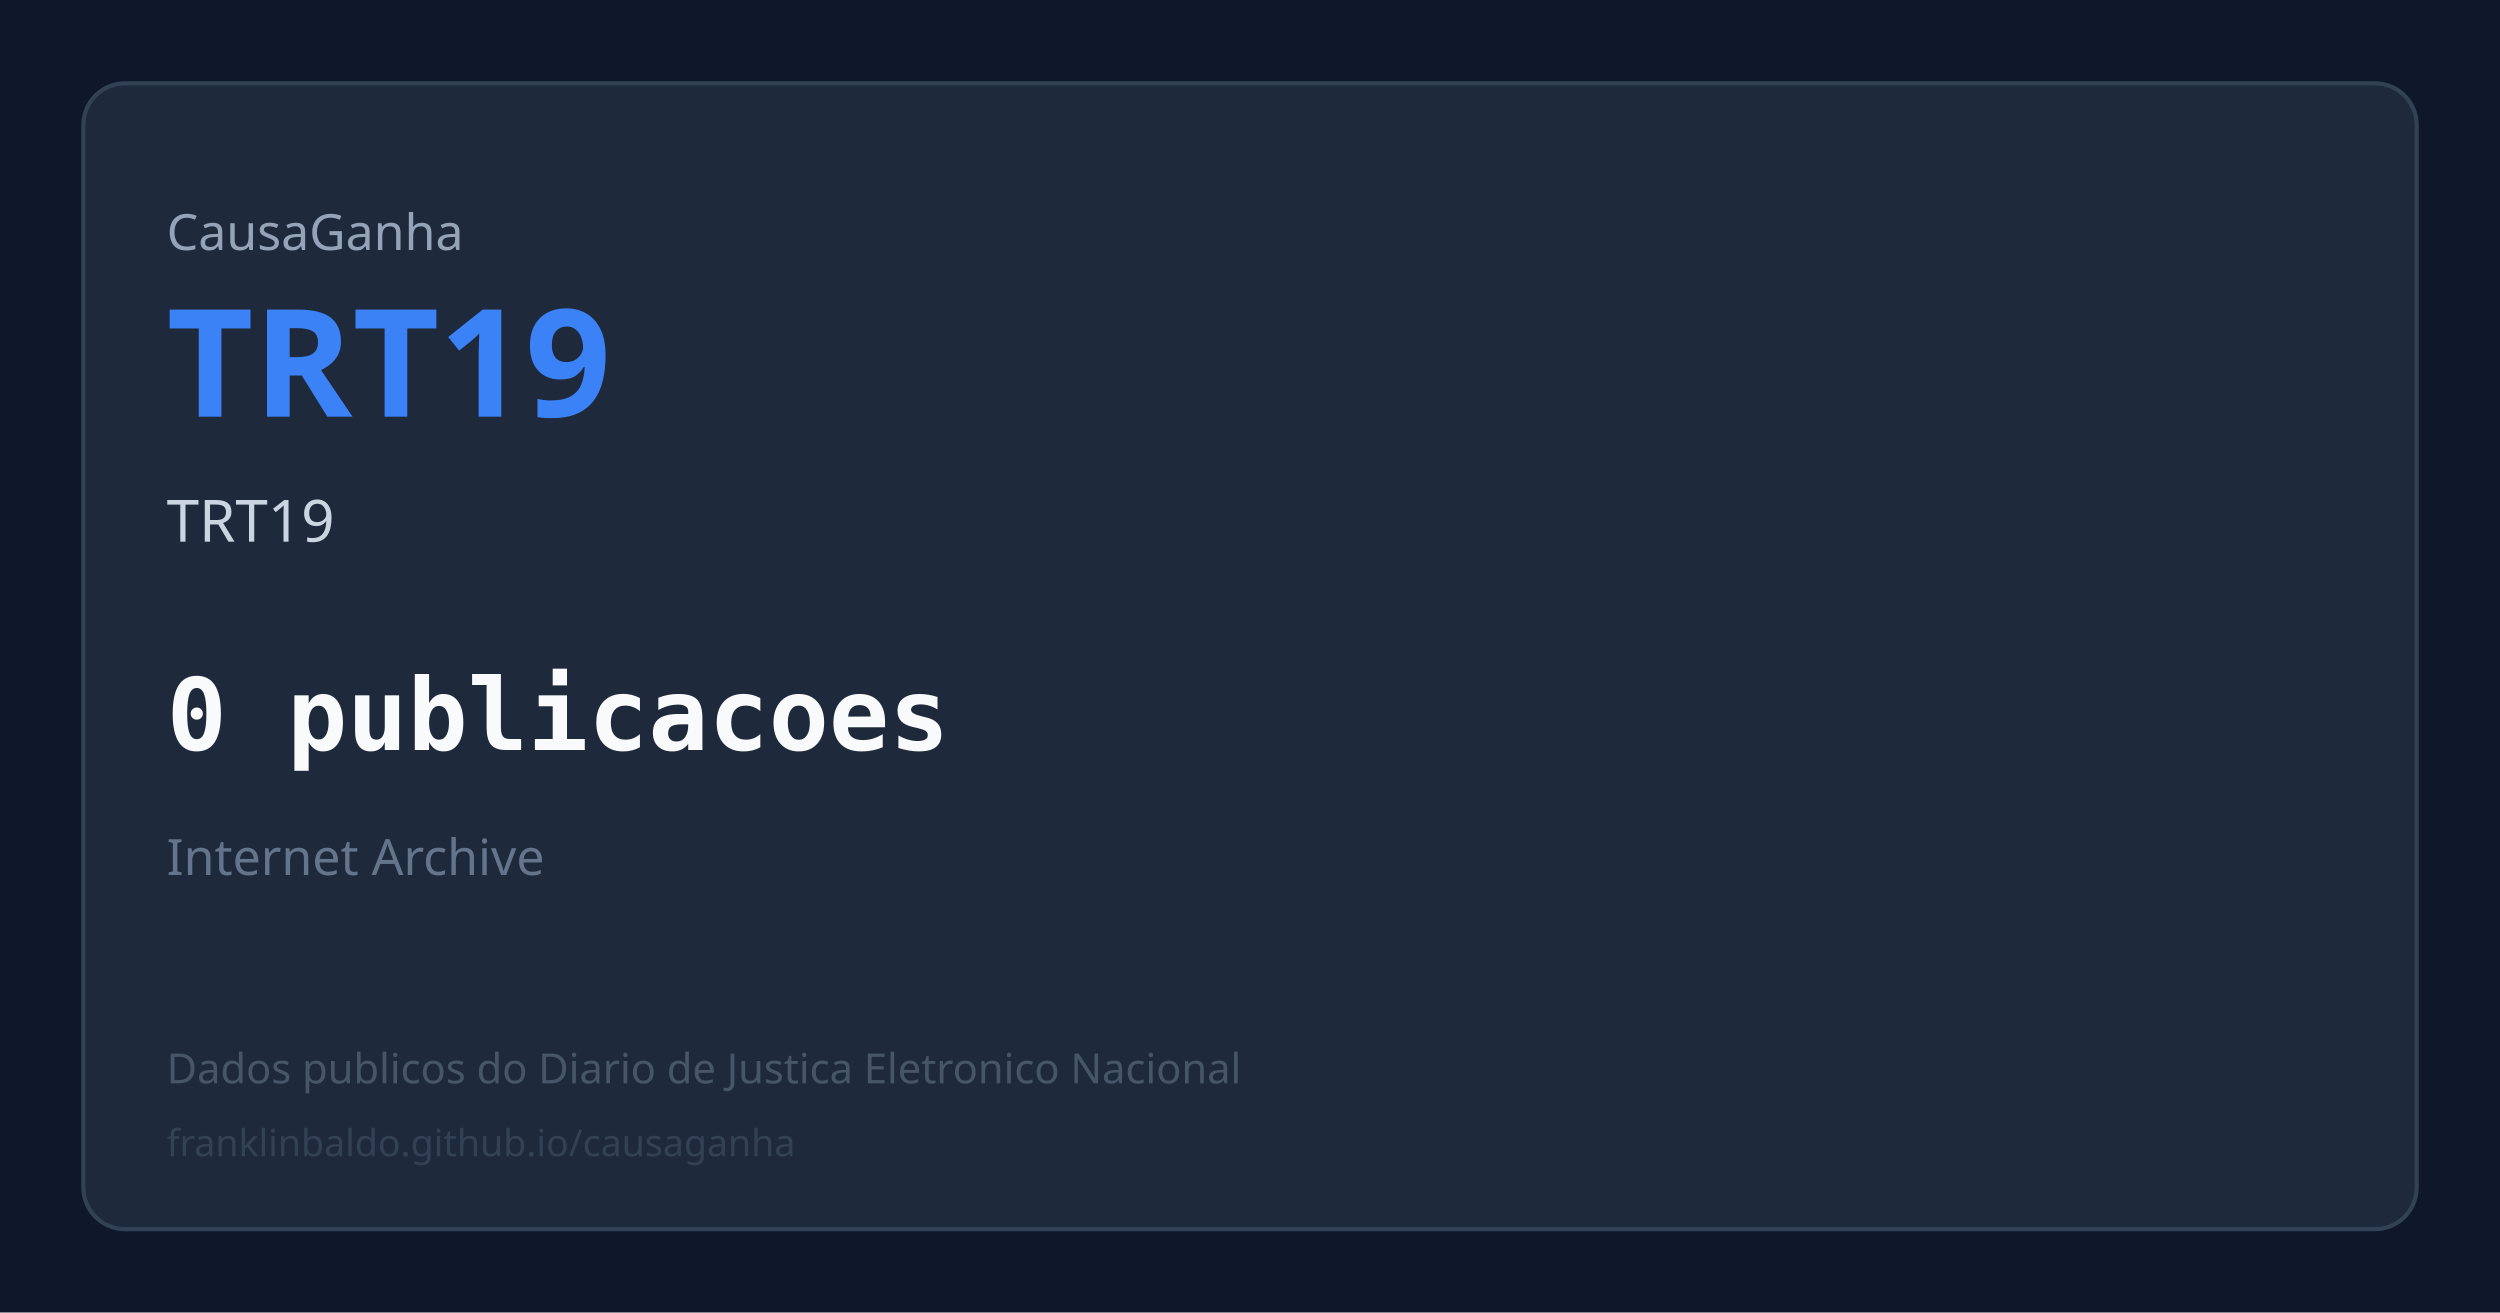
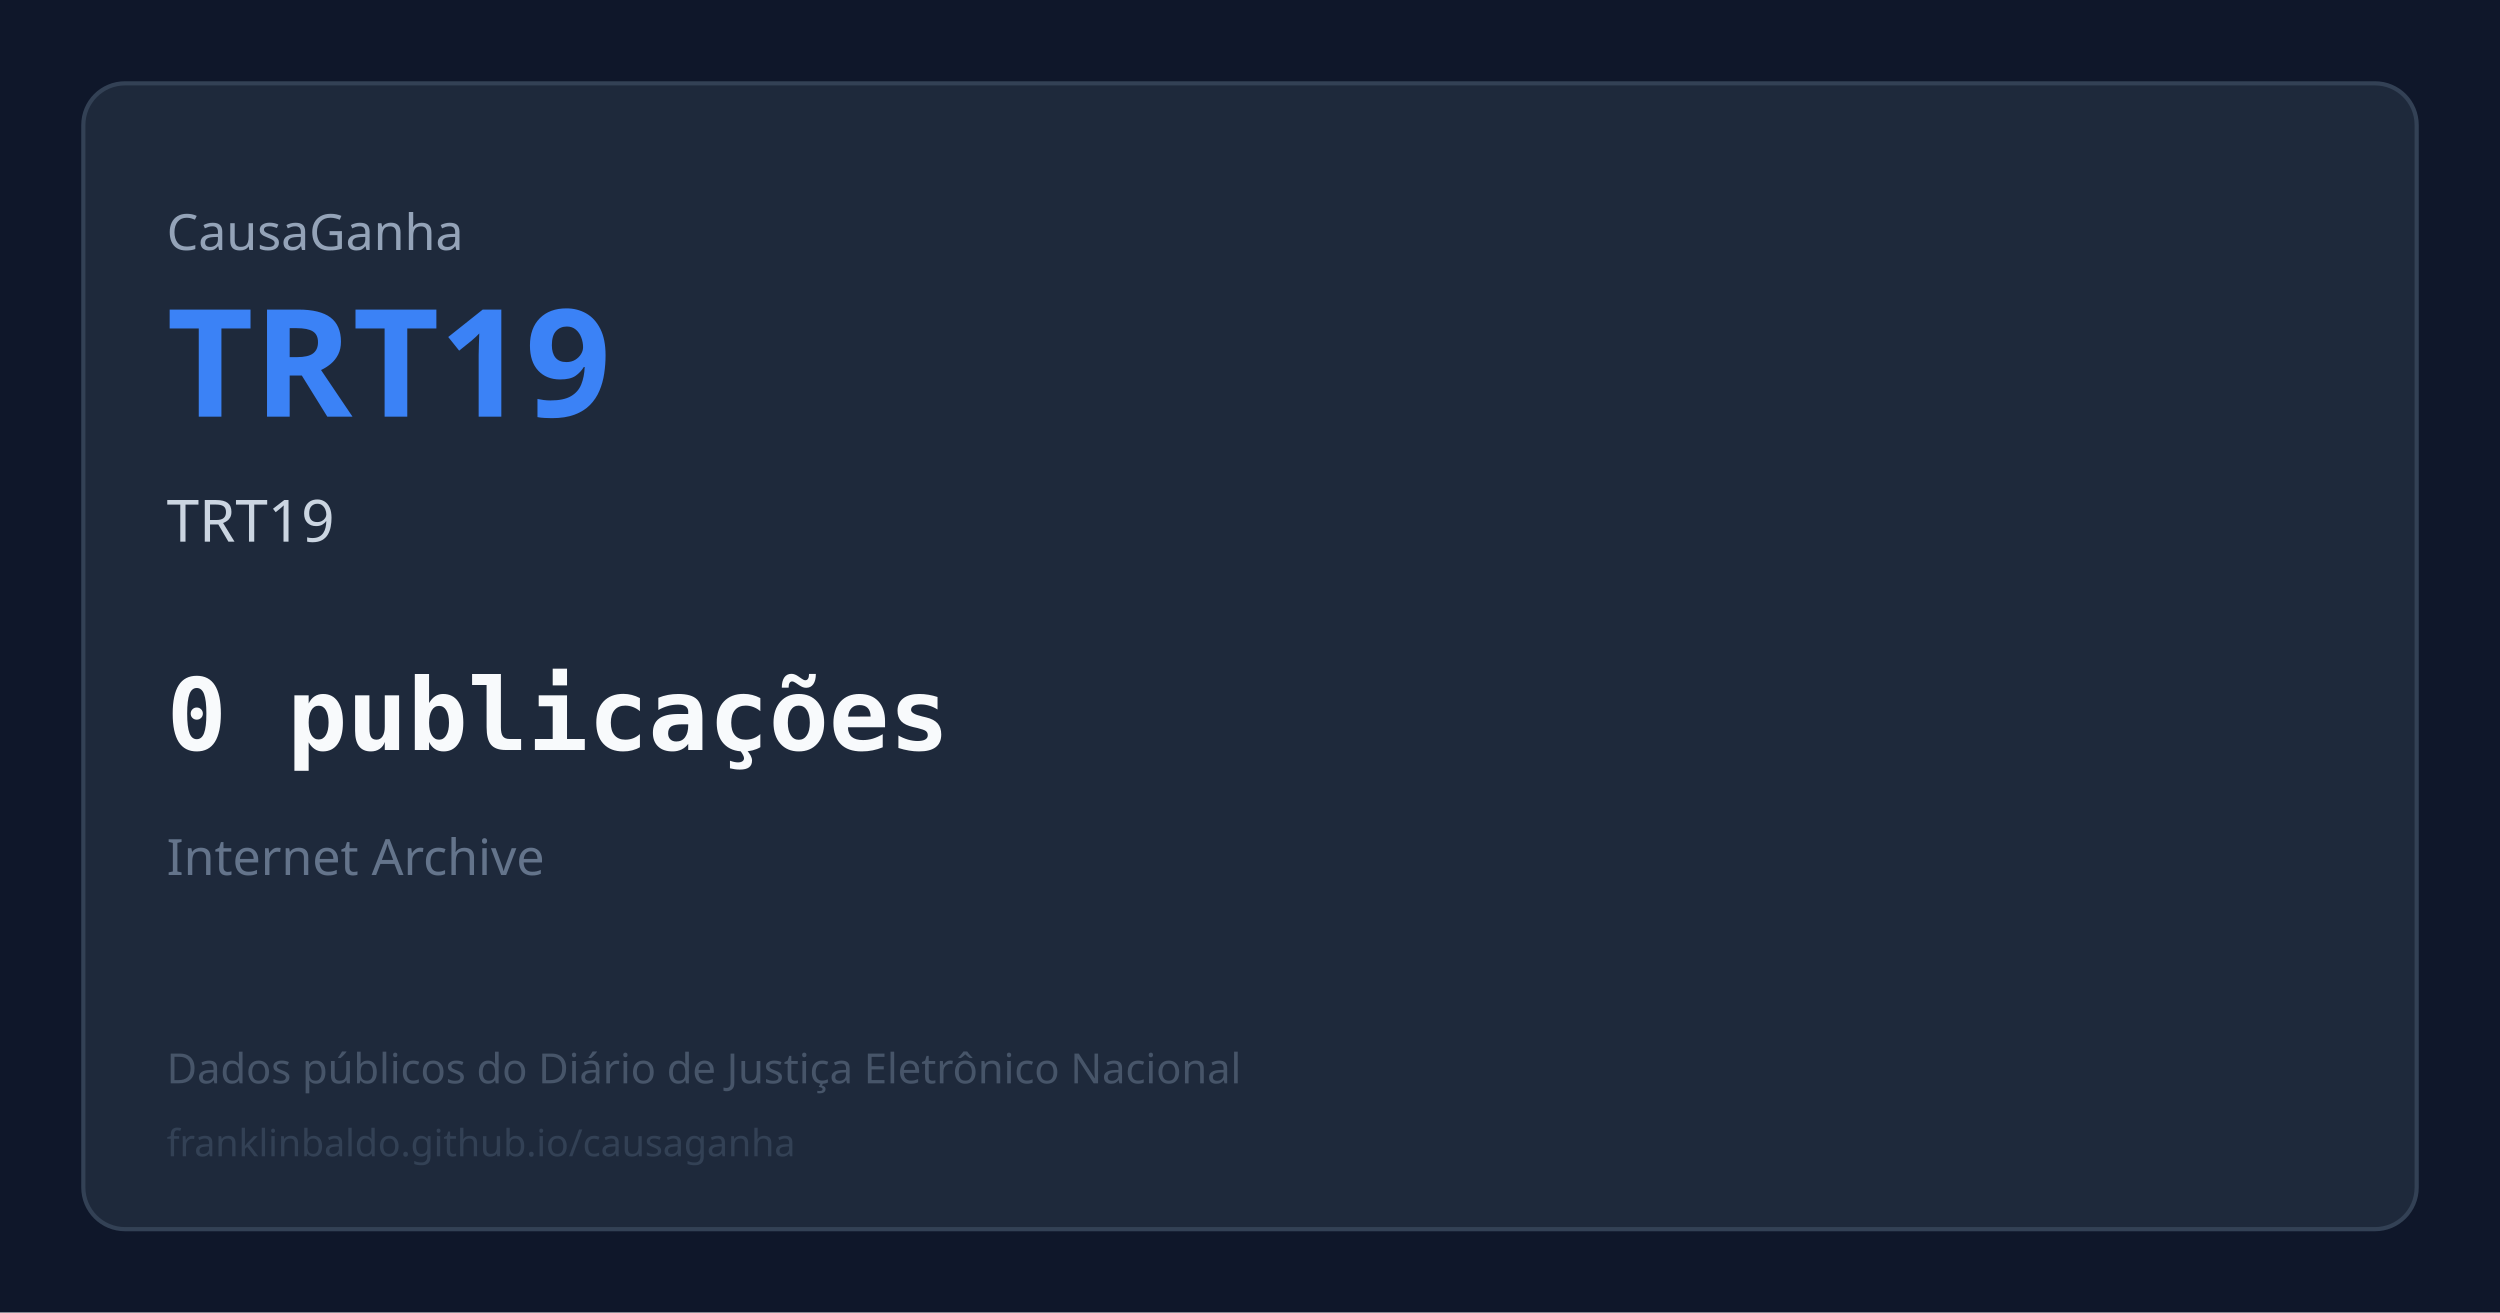
<svg xmlns="http://www.w3.org/2000/svg" width="1200" height="630">
  <rect width="1200" height="630" fill="#0f172a" />
  <rect x="40" y="40" width="1120" height="550" rx="20" fill="#1e293b" stroke="#334155" stroke-width="2" />
  <text x="80" y="120" font-family="system-ui,sans-serif" font-size="24" fill="#94a3b8">CausaGanha</text>
  <text x="80" y="200" font-family="system-ui,sans-serif" font-size="72" font-weight="bold" fill="#3b82f6">TRT19</text>
  <text x="80" y="260" font-family="system-ui,sans-serif" font-size="28" fill="#cbd5e1">TRT19</text>
-   <text x="80" y="360" font-family="monospace" font-size="48" font-weight="bold" fill="#f8fafc">0 publicacoes</text>
+   <text x="80" y="360" font-family="monospace" font-size="48" font-weight="bold" fill="#f8fafc">0 publicações</text>
  <text x="80" y="420" font-family="system-ui,sans-serif" font-size="24" fill="#64748b">Internet Archive</text>
-   <text x="80" y="520" font-family="system-ui,sans-serif" font-size="20" fill="#475569">Dados publicos do Diario de Justica Eletronico Nacional</text>
+   <text x="80" y="520" font-family="system-ui,sans-serif" font-size="20" fill="#475569">Dados públicos do Diário de Justiça Eletrônico Nacional</text>
  <text x="80" y="555" font-family="system-ui,sans-serif" font-size="18" fill="#334155">franklinbaldo.github.io/causaganha</text>
</svg>
